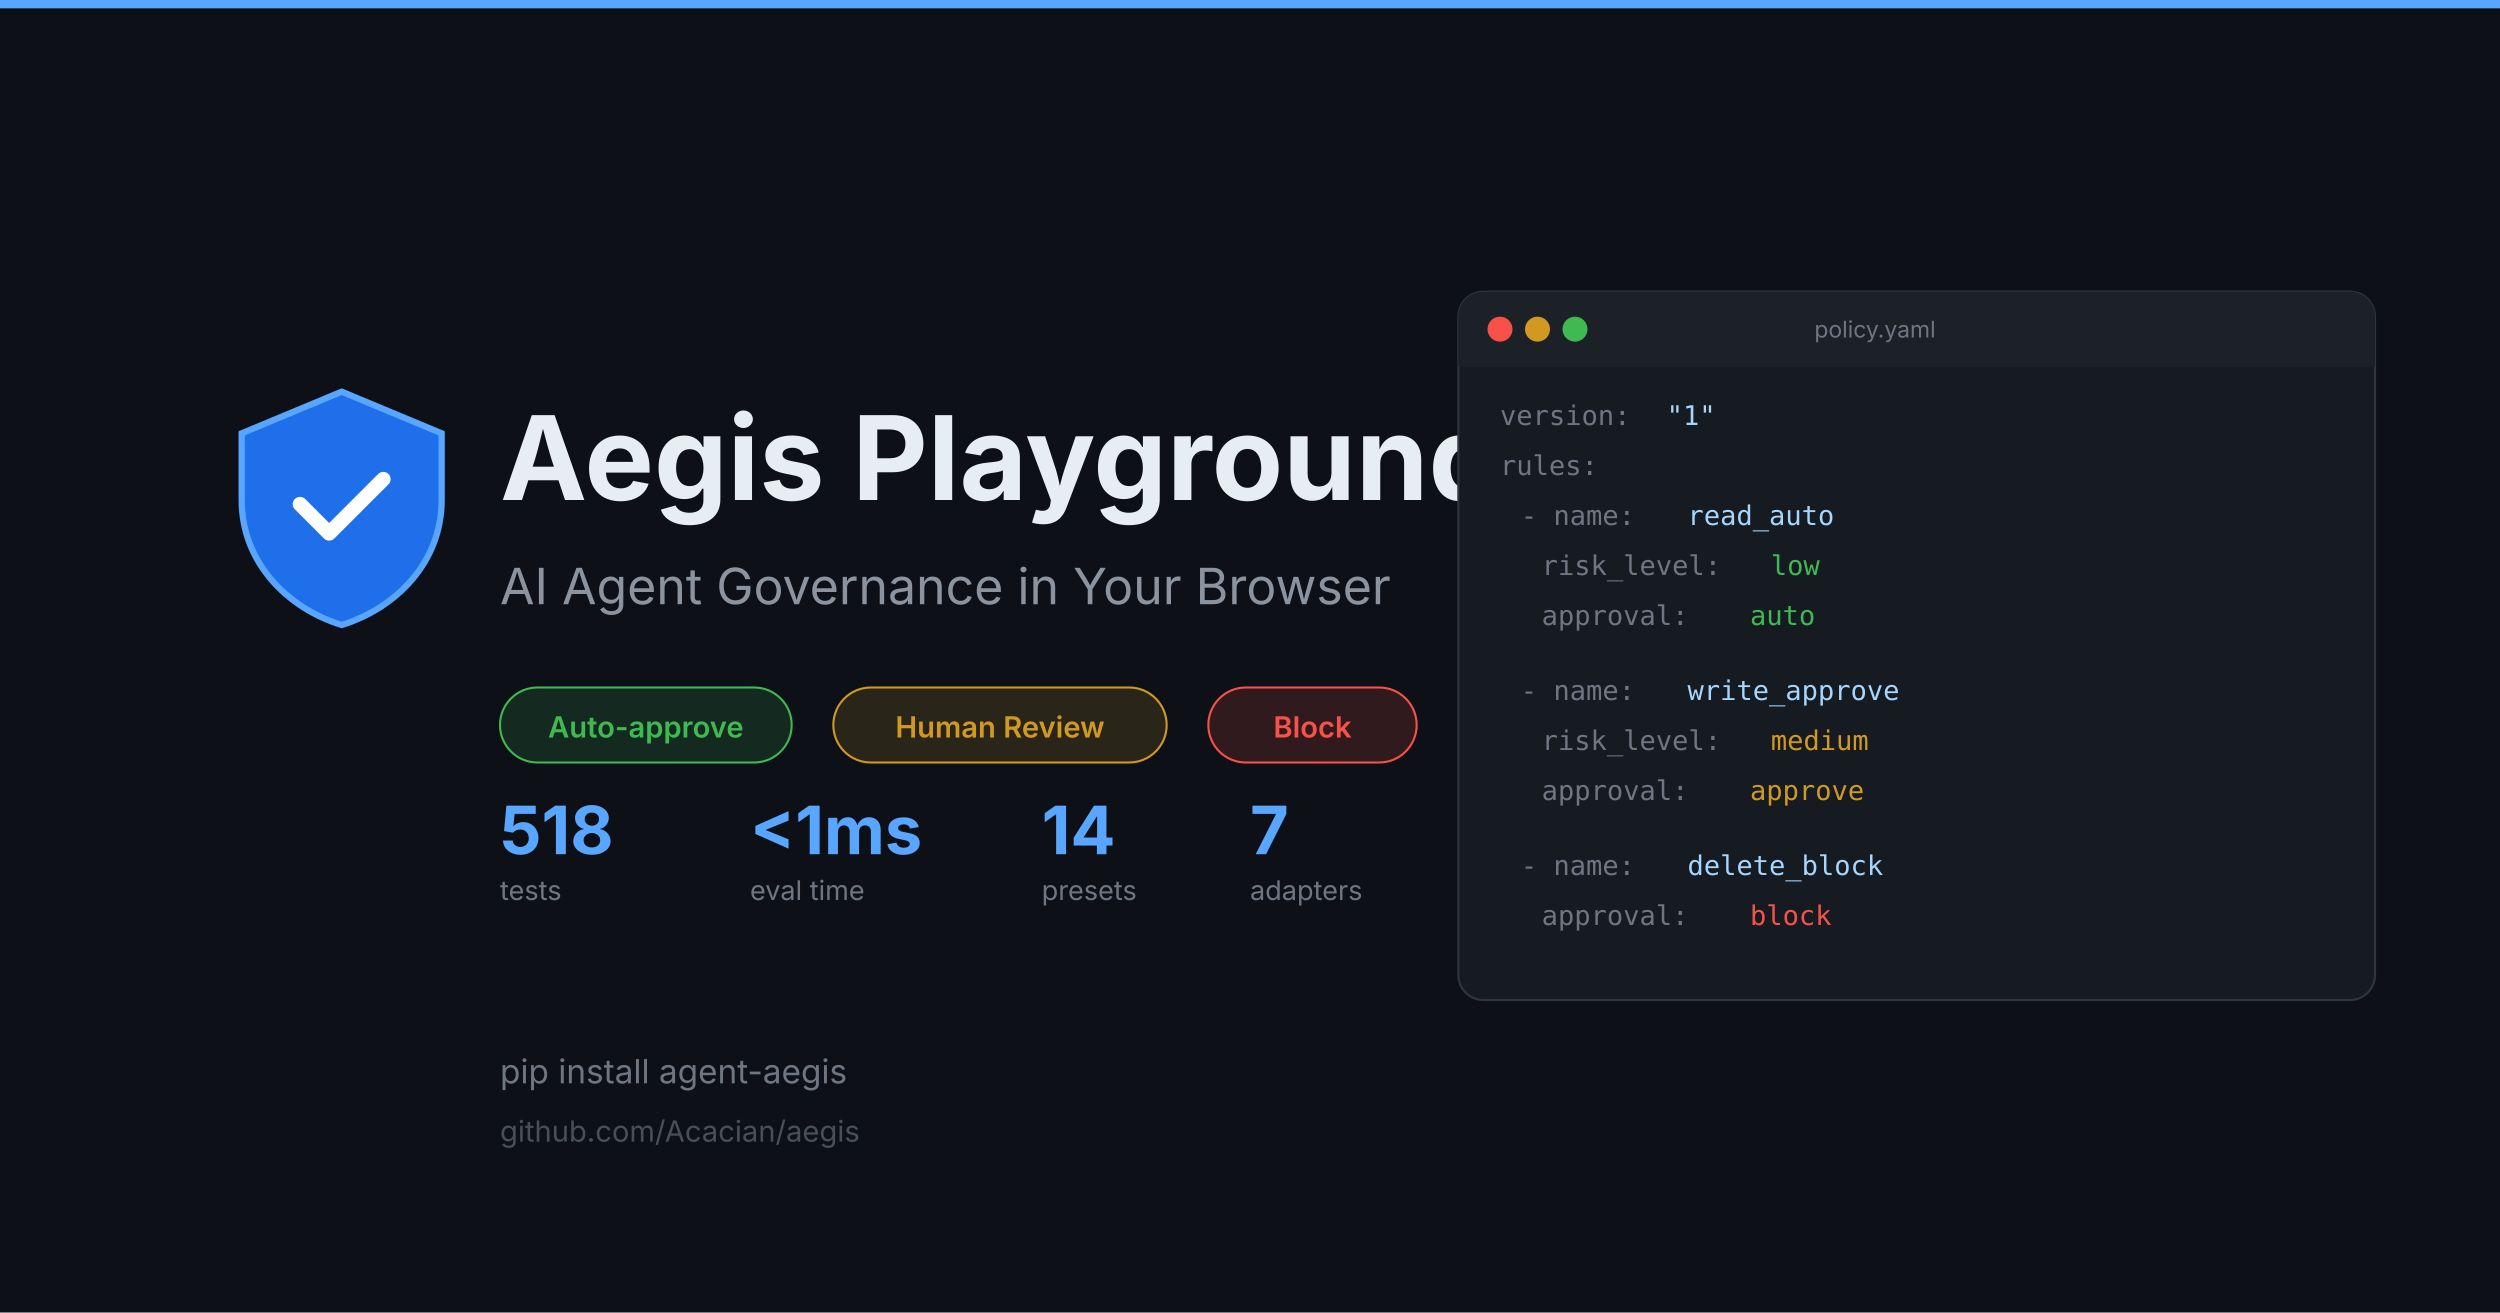
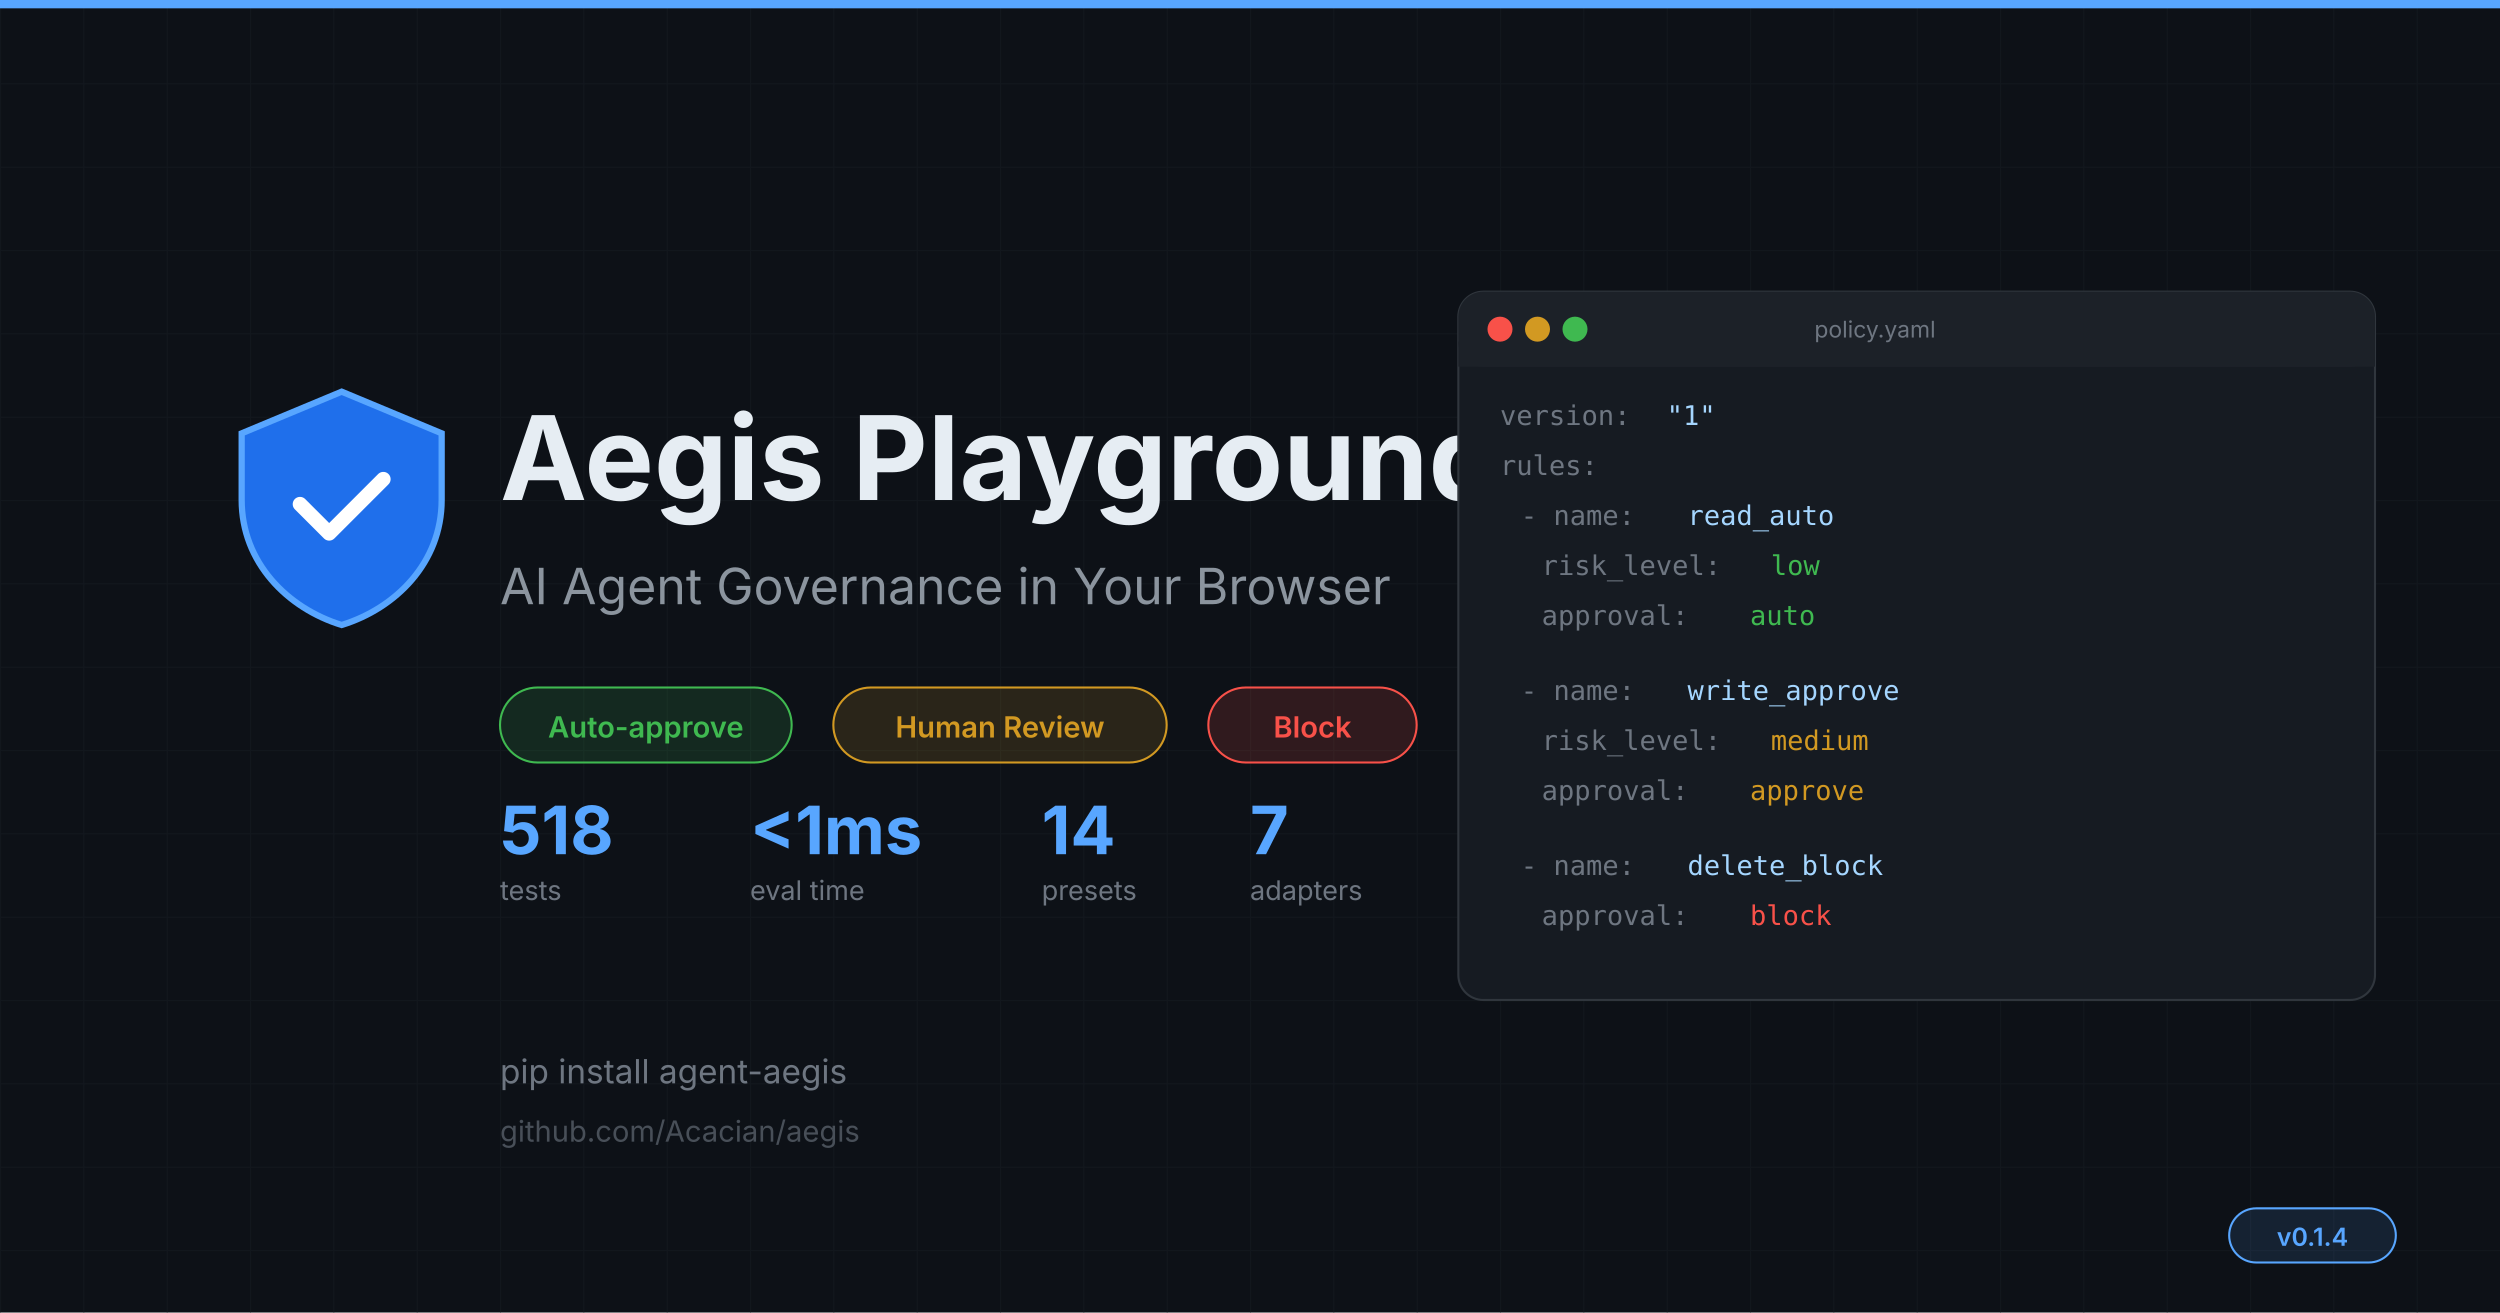
<svg xmlns="http://www.w3.org/2000/svg" viewBox="0 0 1200 630" font-family="-apple-system,BlinkMacSystemFont,'Segoe UI',sans-serif">
+   <defs>
+     <pattern id="grid" width="40" height="40" patternUnits="userSpaceOnUse">
+       <path d="M 40 0 L 0 0 0 40" fill="none" stroke="#161b22" stroke-width="1" />
+     </pattern>
+   </defs>
  <rect width="1200" height="630" fill="#0d1117" />
+   <rect width="1200" height="630" fill="url(#grid)" opacity="0.6" />
  <rect x="0" y="0" width="1200" height="4" fill="#58a6ff" />
  <g transform="translate(100, 180)">
    <path d="M64 8 L112 28 L112 60 C112 90 90 112 64 120 C38 112 16 90 16 60 L16 28 Z" fill="#1f6feb" stroke="#58a6ff" stroke-width="3" />
    <path d="M44 62 L58 76 L84 50" fill="none" stroke="#fff" stroke-width="7" stroke-linecap="round" stroke-linejoin="round" />
  </g>
  <text x="240" y="240" fill="#e6edf3" font-size="56" font-weight="700">Aegis Playground</text>
  <text x="240" y="290" fill="#8b949e" font-size="24">AI Agent Governance in Your Browser</text>
  <g transform="translate(240, 330)">
    <rect x="0" y="0" width="140" height="36" rx="18" fill="rgba(63,185,80,0.15)" stroke="#3fb950" stroke-width="1" />
    <text x="70" y="24" fill="#3fb950" font-size="14" text-anchor="middle" font-weight="600">Auto-approve</text>
    <rect x="160" y="0" width="160" height="36" rx="18" fill="rgba(210,153,34,0.15)" stroke="#d29922" stroke-width="1" />
    <text x="240" y="24" fill="#d29922" font-size="14" text-anchor="middle" font-weight="600">Human Review</text>
    <rect x="340" y="0" width="100" height="36" rx="18" fill="rgba(248,81,73,0.15)" stroke="#f85149" stroke-width="1" />
    <text x="390" y="24" fill="#f85149" font-size="14" text-anchor="middle" font-weight="600">Block</text>
  </g>
  <g transform="translate(240, 410)">
    <text x="0" y="0" fill="#58a6ff" font-size="32" font-weight="700">518</text>
    <text x="0" y="22" fill="#6e7681" font-size="13">tests</text>
    <text x="120" y="0" fill="#58a6ff" font-size="32" font-weight="700">&lt;1ms</text>
    <text x="120" y="22" fill="#6e7681" font-size="13">eval time</text>
    <text x="260" y="0" fill="#58a6ff" font-size="32" font-weight="700">14</text>
    <text x="260" y="22" fill="#6e7681" font-size="13">presets</text>
    <text x="360" y="0" fill="#58a6ff" font-size="32" font-weight="700">7</text>
    <text x="360" y="22" fill="#6e7681" font-size="13">adapters</text>
  </g>
  <text x="240" y="520" fill="#6e7681" font-size="16">pip install agent-aegis</text>
  <text x="240" y="548" fill="#484f58" font-size="14">github.com/Acacian/aegis</text>
+   <rect x="1070" y="580" width="80" height="26" rx="13" fill="rgba(88,166,255,0.12)" stroke="#58a6ff" stroke-width="1" />
+   <text x="1110" y="598" fill="#58a6ff" font-size="12" text-anchor="middle" font-weight="600">v0.1.4</text>
  <g transform="translate(700, 140)">
    <rect x="0" y="0" width="440" height="340" rx="12" fill="#161b22" stroke="#30363d" stroke-width="1" />
    <rect x="0" y="0" width="440" height="36" rx="12" fill="#1c2128" />
    <rect x="0" y="24" width="440" height="12" fill="#1c2128" />
    <circle cx="20" cy="18" r="6" fill="#f85149" />
    <circle cx="38" cy="18" r="6" fill="#d29922" />
    <circle cx="56" cy="18" r="6" fill="#3fb950" />
    <text x="200" y="22" fill="#6e7681" font-size="11" text-anchor="middle">policy.yaml</text>
    <text x="20" y="64" fill="#6e7681" font-size="13" font-family="monospace">version:</text>
    <text x="100" y="64" fill="#a5d6ff" font-size="13" font-family="monospace">"1"</text>
    <text x="20" y="88" fill="#6e7681" font-size="13" font-family="monospace">rules:</text>
    <text x="30" y="112" fill="#6e7681" font-size="13" font-family="monospace">- name:</text>
    <text x="110" y="112" fill="#a5d6ff" font-size="13" font-family="monospace">read_auto</text>
    <text x="40" y="136" fill="#6e7681" font-size="13" font-family="monospace">risk_level:</text>
    <text x="150" y="136" fill="#3fb950" font-size="13" font-family="monospace">low</text>
    <text x="40" y="160" fill="#6e7681" font-size="13" font-family="monospace">approval:</text>
    <text x="140" y="160" fill="#3fb950" font-size="13" font-family="monospace">auto</text>
    <text x="30" y="196" fill="#6e7681" font-size="13" font-family="monospace">- name:</text>
    <text x="110" y="196" fill="#a5d6ff" font-size="13" font-family="monospace">write_approve</text>
    <text x="40" y="220" fill="#6e7681" font-size="13" font-family="monospace">risk_level:</text>
    <text x="150" y="220" fill="#d29922" font-size="13" font-family="monospace">medium</text>
    <text x="40" y="244" fill="#6e7681" font-size="13" font-family="monospace">approval:</text>
    <text x="140" y="244" fill="#d29922" font-size="13" font-family="monospace">approve</text>
    <text x="30" y="280" fill="#6e7681" font-size="13" font-family="monospace">- name:</text>
    <text x="110" y="280" fill="#a5d6ff" font-size="13" font-family="monospace">delete_block</text>
    <text x="40" y="304" fill="#6e7681" font-size="13" font-family="monospace">approval:</text>
    <text x="140" y="304" fill="#f85149" font-size="13" font-family="monospace">block</text>
  </g>
</svg>
